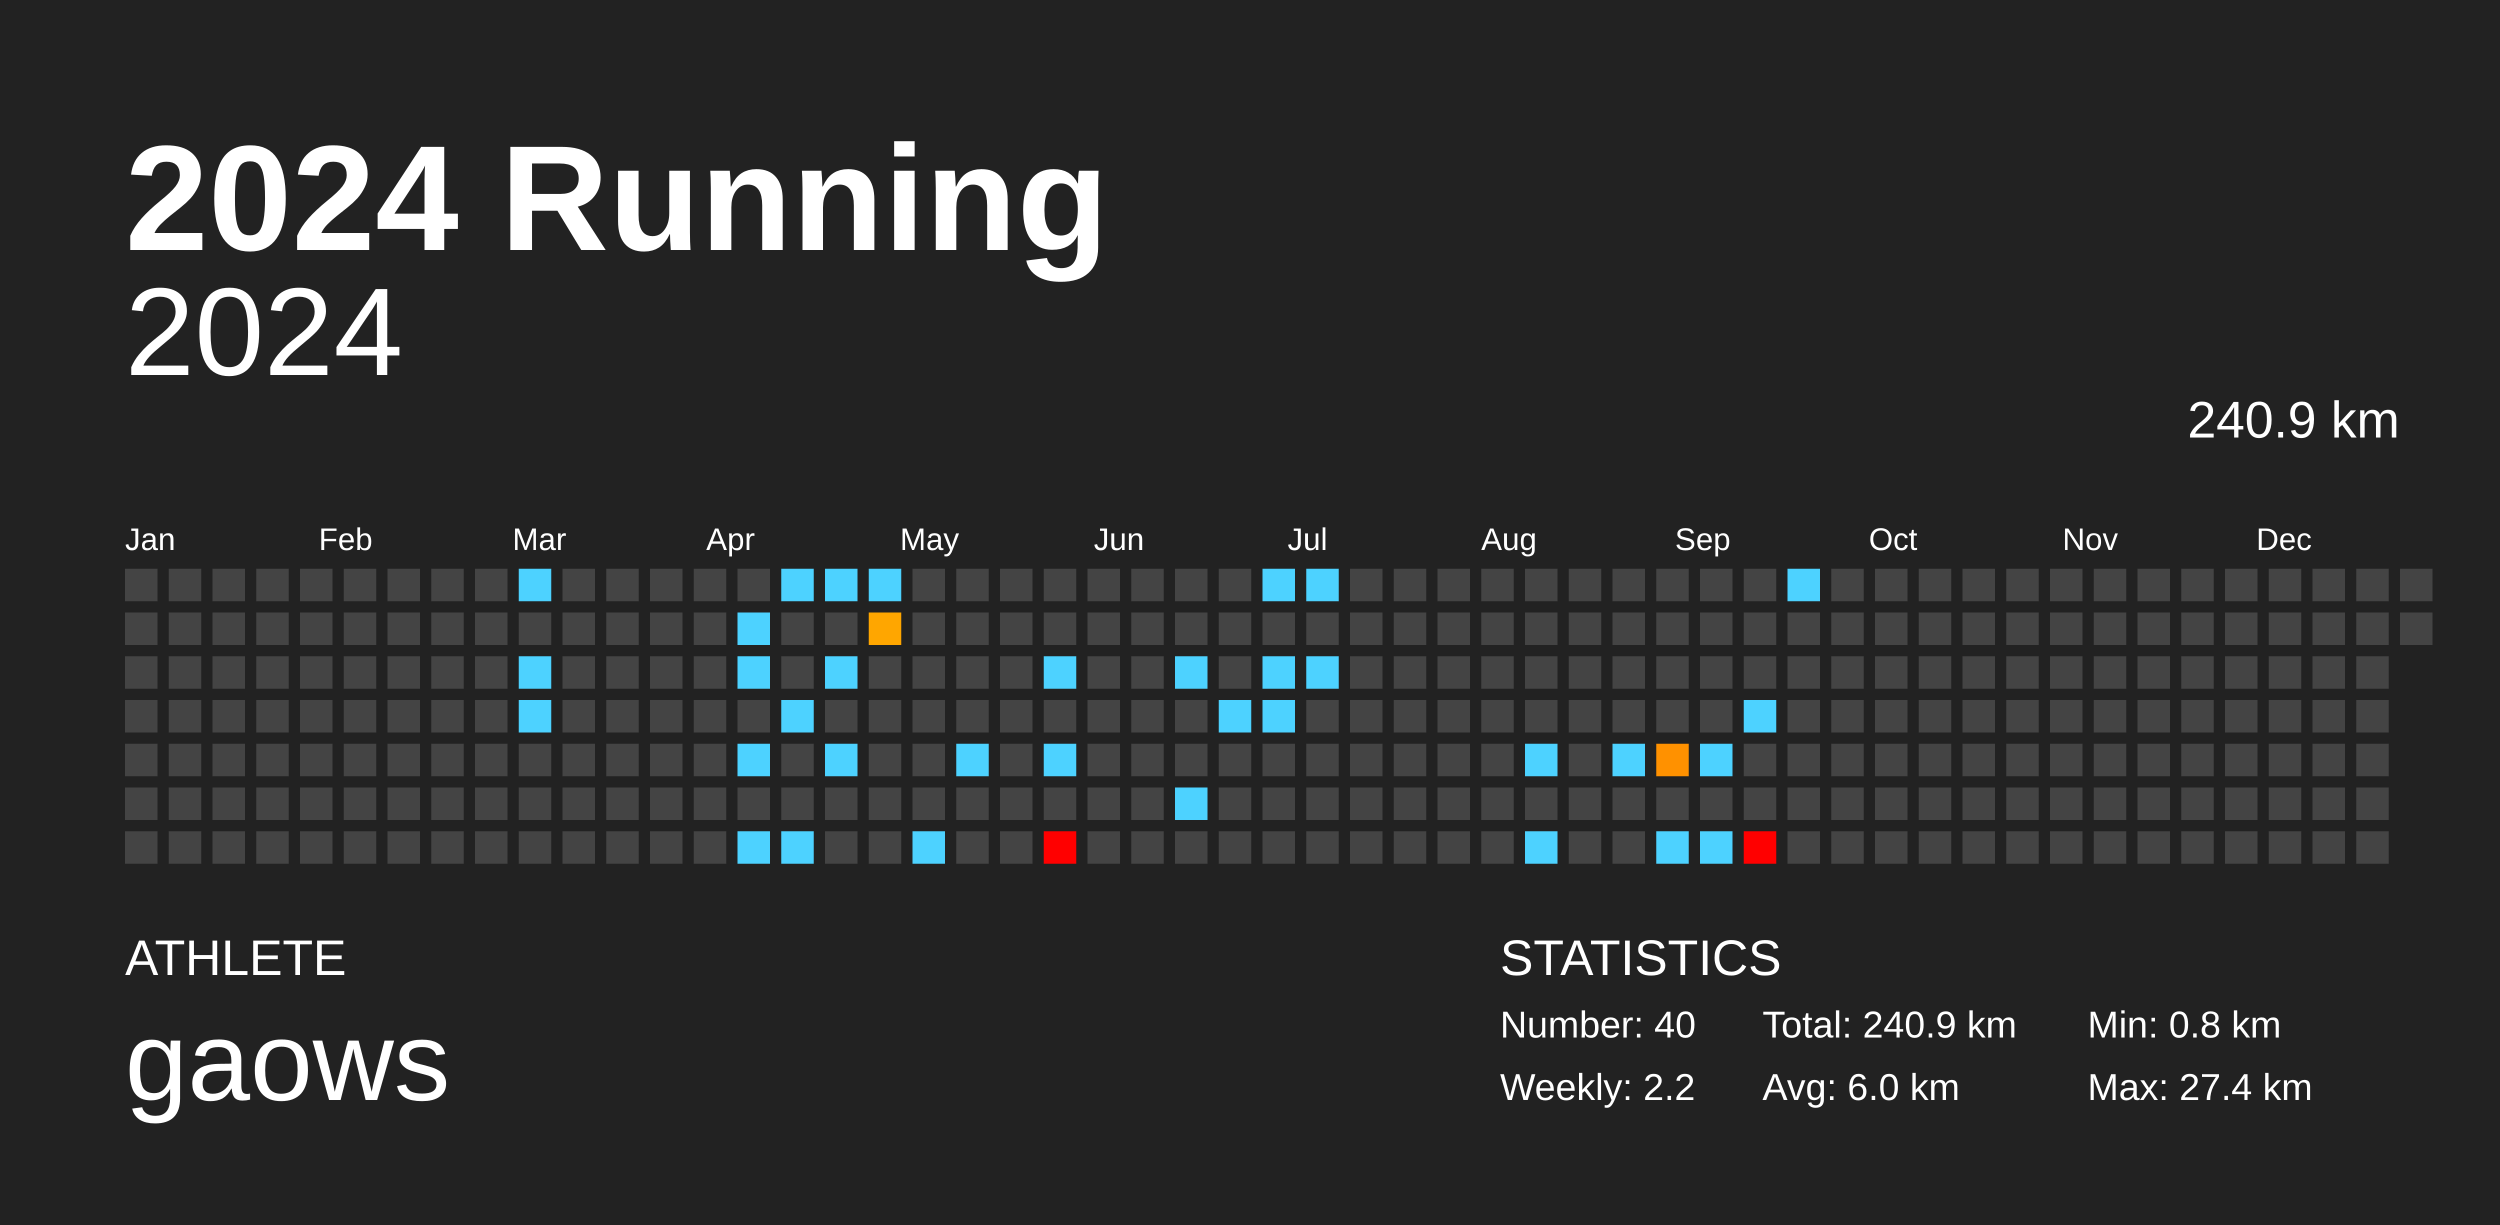
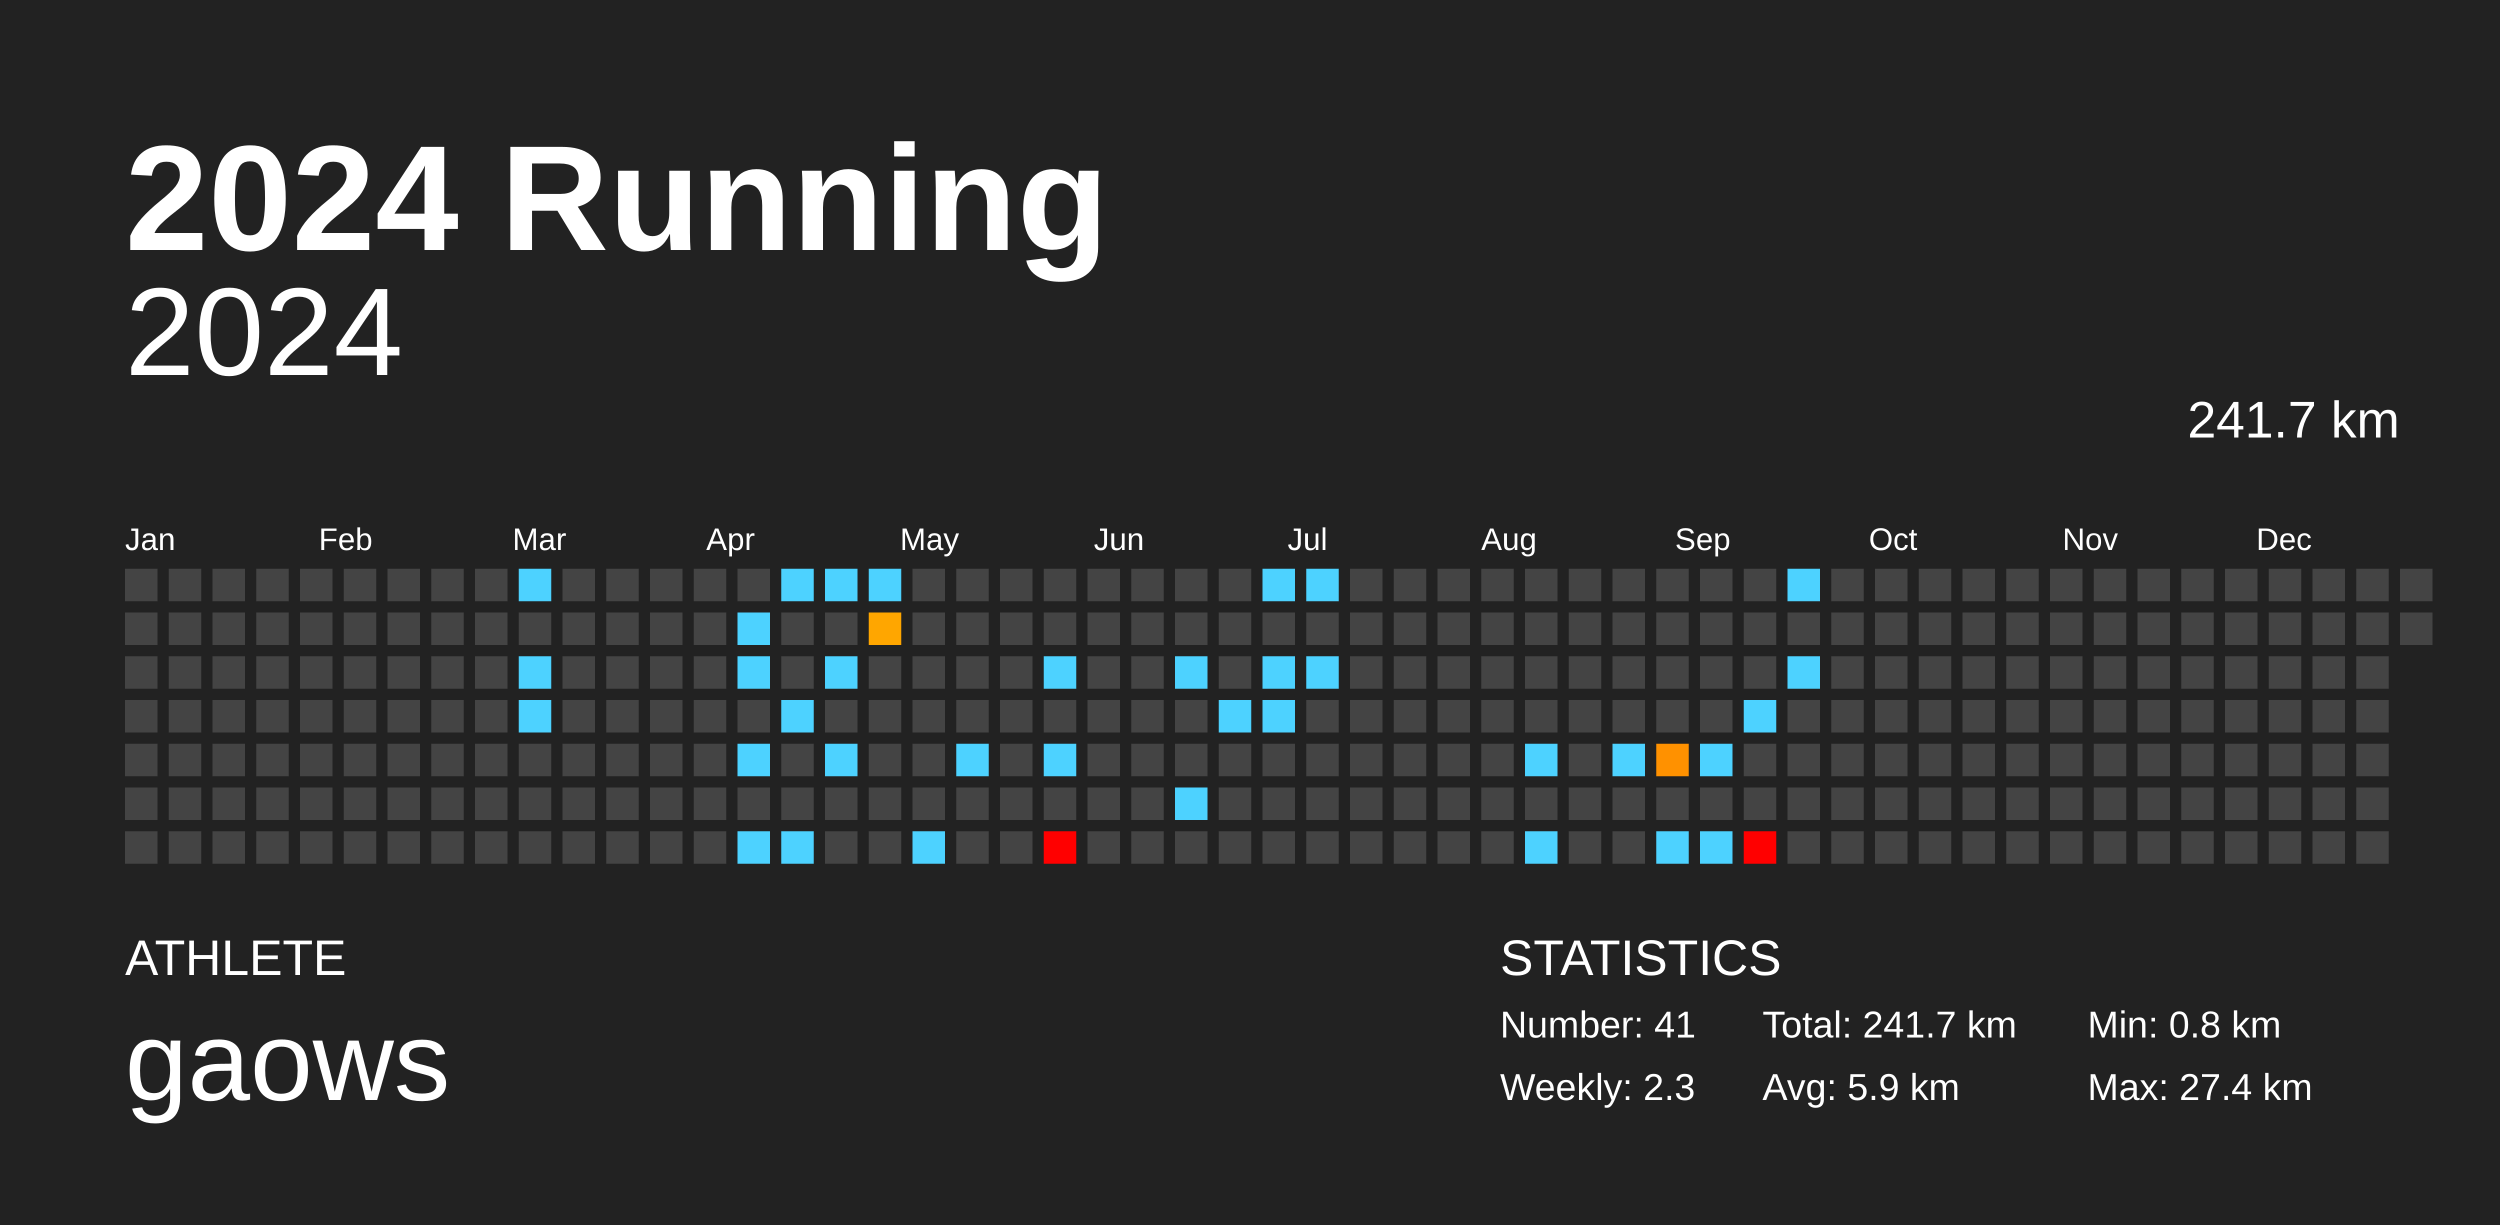
<svg xmlns="http://www.w3.org/2000/svg" baseProfile="full" height="98mm" version="1.1" viewBox="0,0,200,98" width="200mm">
  <defs />
  <rect fill="#222222" height="98" width="200" x="0" y="0" />
  <text fill="#FFFFFF" style="font-size:12px; font-family:Arial; font-weight:bold;" x="10" y="20">2024 Running</text>
  <text fill="#FFFFFF" style="font-size:4px; font-family:Arial" x="10" y="78">ATHLETE</text>
  <text fill="#FFFFFF" style="font-size:9px; font-family:Arial" x="10" y="88">gaows</text>
  <text fill="#FFFFFF" style="font-size:4px; font-family:Arial" x="120" y="78">STATISTICS</text>
-   <text fill="#FFFFFF" style="font-size:3px; font-family:Arial" x="120" y="83">Number: 40</text>
-   <text fill="#FFFFFF" style="font-size:3px; font-family:Arial" x="120" y="88">Weekly: 2.2</text>
-   <text fill="#FFFFFF" style="font-size:3px; font-family:Arial" x="141" y="83">Total: 240.9 km</text>
-   <text fill="#FFFFFF" style="font-size:3px; font-family:Arial" x="141" y="88">Avg: 6.0 km</text>
+   <text fill="#FFFFFF" style="font-size:3px; font-family:Arial" x="120" y="83">Number: 41</text>
+   <text fill="#FFFFFF" style="font-size:3px; font-family:Arial" x="120" y="88">Weekly: 2.3</text>
+   <text fill="#FFFFFF" style="font-size:3px; font-family:Arial" x="141" y="83">Total: 241.7 km</text>
+   <text fill="#FFFFFF" style="font-size:3px; font-family:Arial" x="141" y="88">Avg: 5.9 km</text>
  <text fill="#FFFFFF" style="font-size:3px; font-family:Arial" x="167" y="83">Min: 0.8 km</text>
  <text fill="#FFFFFF" style="font-size:3px; font-family:Arial" x="167" y="88">Max: 27.4 km</text>
  <text alignment-baseline="hanging" fill="#FFFFFF" style="font-size:10.0px; font-family:Arial;" x="10" y="30">2024</text>
-   <text alignment-baseline="hanging" fill="#FFFFFF" style="font-size:4.125px; font-family:Arial;" x="175" y="35">240.9 km</text>
+   <text alignment-baseline="hanging" fill="#FFFFFF" style="font-size:4.125px; font-family:Arial;" x="175" y="35">241.7 km</text>
  <text fill="#FFFFFF" style="font-size:2.5px; font-family:Arial" x="10.0" y="44">Jan</text>
  <text fill="#FFFFFF" style="font-size:2.5px; font-family:Arial" x="25.5" y="44">Feb</text>
  <text fill="#FFFFFF" style="font-size:2.5px; font-family:Arial" x="41.0" y="44">Mar</text>
  <text fill="#FFFFFF" style="font-size:2.5px; font-family:Arial" x="56.5" y="44">Apr</text>
  <text fill="#FFFFFF" style="font-size:2.5px; font-family:Arial" x="72.0" y="44">May</text>
  <text fill="#FFFFFF" style="font-size:2.5px; font-family:Arial" x="87.5" y="44">Jun</text>
  <text fill="#FFFFFF" style="font-size:2.5px; font-family:Arial" x="103.0" y="44">Jul</text>
  <text fill="#FFFFFF" style="font-size:2.5px; font-family:Arial" x="118.5" y="44">Aug</text>
  <text fill="#FFFFFF" style="font-size:2.5px; font-family:Arial" x="134.0" y="44">Sep</text>
  <text fill="#FFFFFF" style="font-size:2.5px; font-family:Arial" x="149.5" y="44">Oct</text>
  <text fill="#FFFFFF" style="font-size:2.5px; font-family:Arial" x="165.0" y="44">Nov</text>
  <text fill="#FFFFFF" style="font-size:2.5px; font-family:Arial" x="180.5" y="44">Dec</text>
  <rect fill="#444444" height="2.6" width="2.6" x="10.0" y="45.5" />
  <rect fill="#444444" height="2.6" width="2.6" x="10.0" y="49.0" />
  <rect fill="#444444" height="2.6" width="2.6" x="10.0" y="52.5" />
  <rect fill="#444444" height="2.6" width="2.6" x="10.0" y="56.0" />
  <rect fill="#444444" height="2.6" width="2.6" x="10.0" y="59.5" />
  <rect fill="#444444" height="2.6" width="2.6" x="10.0" y="63.0" />
  <rect fill="#444444" height="2.6" width="2.6" x="10.0" y="66.5" />
  <rect fill="#444444" height="2.6" width="2.6" x="13.5" y="45.5" />
  <rect fill="#444444" height="2.6" width="2.6" x="13.5" y="49.0" />
  <rect fill="#444444" height="2.6" width="2.6" x="13.5" y="52.5" />
  <rect fill="#444444" height="2.6" width="2.6" x="13.5" y="56.0" />
  <rect fill="#444444" height="2.6" width="2.6" x="13.5" y="59.5" />
  <rect fill="#444444" height="2.6" width="2.6" x="13.5" y="63.0" />
  <rect fill="#444444" height="2.6" width="2.6" x="13.5" y="66.5" />
  <rect fill="#444444" height="2.6" width="2.6" x="17.0" y="45.5" />
  <rect fill="#444444" height="2.6" width="2.6" x="17.0" y="49.0" />
  <rect fill="#444444" height="2.6" width="2.6" x="17.0" y="52.5" />
  <rect fill="#444444" height="2.6" width="2.6" x="17.0" y="56.0" />
  <rect fill="#444444" height="2.6" width="2.6" x="17.0" y="59.5" />
  <rect fill="#444444" height="2.6" width="2.6" x="17.0" y="63.0" />
  <rect fill="#444444" height="2.6" width="2.6" x="17.0" y="66.5" />
  <rect fill="#444444" height="2.6" width="2.6" x="20.5" y="45.5" />
  <rect fill="#444444" height="2.6" width="2.6" x="20.5" y="49.0" />
  <rect fill="#444444" height="2.6" width="2.6" x="20.5" y="52.5" />
  <rect fill="#444444" height="2.6" width="2.6" x="20.5" y="56.0" />
  <rect fill="#444444" height="2.6" width="2.6" x="20.5" y="59.5" />
  <rect fill="#444444" height="2.6" width="2.6" x="20.5" y="63.0" />
  <rect fill="#444444" height="2.6" width="2.6" x="20.5" y="66.5" />
  <rect fill="#444444" height="2.6" width="2.6" x="24.0" y="45.5" />
  <rect fill="#444444" height="2.6" width="2.6" x="24.0" y="49.0" />
  <rect fill="#444444" height="2.6" width="2.6" x="24.0" y="52.5" />
  <rect fill="#444444" height="2.6" width="2.6" x="24.0" y="56.0" />
  <rect fill="#444444" height="2.6" width="2.6" x="24.0" y="59.5" />
  <rect fill="#444444" height="2.6" width="2.6" x="24.0" y="63.0" />
  <rect fill="#444444" height="2.6" width="2.6" x="24.0" y="66.5" />
  <rect fill="#444444" height="2.6" width="2.6" x="27.5" y="45.5" />
  <rect fill="#444444" height="2.6" width="2.6" x="27.5" y="49.0" />
  <rect fill="#444444" height="2.6" width="2.6" x="27.5" y="52.5" />
  <rect fill="#444444" height="2.6" width="2.6" x="27.5" y="56.0" />
  <rect fill="#444444" height="2.6" width="2.6" x="27.5" y="59.5" />
  <rect fill="#444444" height="2.6" width="2.6" x="27.5" y="63.0" />
  <rect fill="#444444" height="2.6" width="2.6" x="27.5" y="66.5" />
  <rect fill="#444444" height="2.6" width="2.6" x="31.0" y="45.5" />
  <rect fill="#444444" height="2.6" width="2.6" x="31.0" y="49.0" />
  <rect fill="#444444" height="2.6" width="2.6" x="31.0" y="52.5" />
  <rect fill="#444444" height="2.6" width="2.6" x="31.0" y="56.0" />
  <rect fill="#444444" height="2.6" width="2.6" x="31.0" y="59.5" />
  <rect fill="#444444" height="2.6" width="2.6" x="31.0" y="63.0" />
  <rect fill="#444444" height="2.6" width="2.6" x="31.0" y="66.5" />
  <rect fill="#444444" height="2.6" width="2.6" x="34.5" y="45.5" />
  <rect fill="#444444" height="2.6" width="2.6" x="34.5" y="49.0" />
  <rect fill="#444444" height="2.6" width="2.6" x="34.5" y="52.5" />
  <rect fill="#444444" height="2.6" width="2.6" x="34.5" y="56.0" />
  <rect fill="#444444" height="2.6" width="2.6" x="34.5" y="59.5" />
  <rect fill="#444444" height="2.6" width="2.6" x="34.5" y="63.0" />
  <rect fill="#444444" height="2.6" width="2.6" x="34.5" y="66.5" />
  <rect fill="#444444" height="2.6" width="2.6" x="38.0" y="45.5" />
  <rect fill="#444444" height="2.6" width="2.6" x="38.0" y="49.0" />
  <rect fill="#444444" height="2.6" width="2.6" x="38.0" y="52.5" />
  <rect fill="#444444" height="2.6" width="2.6" x="38.0" y="56.0" />
  <rect fill="#444444" height="2.6" width="2.6" x="38.0" y="59.5" />
  <rect fill="#444444" height="2.6" width="2.6" x="38.0" y="63.0" />
  <rect fill="#444444" height="2.6" width="2.6" x="38.0" y="66.5" />
  <rect fill="#4dd2ff" height="2.6" width="2.6" x="41.5" y="45.5" />
  <rect fill="#444444" height="2.6" width="2.6" x="41.5" y="49.0" />
  <rect fill="#4dd2ff" height="2.6" width="2.6" x="41.5" y="52.5" />
  <rect fill="#4dd2ff" height="2.6" width="2.6" x="41.5" y="56.0" />
  <rect fill="#444444" height="2.6" width="2.6" x="41.5" y="59.5" />
  <rect fill="#444444" height="2.6" width="2.6" x="41.5" y="63.0" />
  <rect fill="#444444" height="2.6" width="2.6" x="41.5" y="66.5" />
  <rect fill="#444444" height="2.6" width="2.6" x="45.0" y="45.5" />
  <rect fill="#444444" height="2.6" width="2.6" x="45.0" y="49.0" />
  <rect fill="#444444" height="2.6" width="2.6" x="45.0" y="52.5" />
  <rect fill="#444444" height="2.6" width="2.6" x="45.0" y="56.0" />
  <rect fill="#444444" height="2.6" width="2.6" x="45.0" y="59.5" />
  <rect fill="#444444" height="2.6" width="2.6" x="45.0" y="63.0" />
  <rect fill="#444444" height="2.6" width="2.6" x="45.0" y="66.5" />
  <rect fill="#444444" height="2.6" width="2.6" x="48.5" y="45.5" />
  <rect fill="#444444" height="2.6" width="2.6" x="48.5" y="49.0" />
  <rect fill="#444444" height="2.6" width="2.6" x="48.5" y="52.5" />
  <rect fill="#444444" height="2.6" width="2.6" x="48.5" y="56.0" />
  <rect fill="#444444" height="2.6" width="2.6" x="48.5" y="59.5" />
  <rect fill="#444444" height="2.6" width="2.6" x="48.5" y="63.0" />
  <rect fill="#444444" height="2.6" width="2.6" x="48.5" y="66.5" />
  <rect fill="#444444" height="2.6" width="2.6" x="52.0" y="45.5" />
  <rect fill="#444444" height="2.6" width="2.6" x="52.0" y="49.0" />
  <rect fill="#444444" height="2.6" width="2.6" x="52.0" y="52.5" />
  <rect fill="#444444" height="2.6" width="2.6" x="52.0" y="56.0" />
  <rect fill="#444444" height="2.6" width="2.6" x="52.0" y="59.5" />
  <rect fill="#444444" height="2.6" width="2.6" x="52.0" y="63.0" />
  <rect fill="#444444" height="2.6" width="2.6" x="52.0" y="66.5" />
  <rect fill="#444444" height="2.6" width="2.6" x="55.5" y="45.5" />
  <rect fill="#444444" height="2.6" width="2.6" x="55.5" y="49.0" />
  <rect fill="#444444" height="2.6" width="2.6" x="55.5" y="52.5" />
  <rect fill="#444444" height="2.6" width="2.6" x="55.5" y="56.0" />
  <rect fill="#444444" height="2.6" width="2.6" x="55.5" y="59.5" />
  <rect fill="#444444" height="2.6" width="2.6" x="55.5" y="63.0" />
  <rect fill="#444444" height="2.6" width="2.6" x="55.5" y="66.5" />
  <rect fill="#444444" height="2.6" width="2.6" x="59.0" y="45.5" />
  <rect fill="#4dd2ff" height="2.6" width="2.6" x="59.0" y="49.0" />
  <rect fill="#4dd2ff" height="2.6" width="2.6" x="59.0" y="52.5" />
  <rect fill="#444444" height="2.6" width="2.6" x="59.0" y="56.0" />
  <rect fill="#4dd2ff" height="2.6" width="2.6" x="59.0" y="59.5" />
  <rect fill="#444444" height="2.6" width="2.6" x="59.0" y="63.0" />
  <rect fill="#4dd2ff" height="2.6" width="2.6" x="59.0" y="66.5" />
  <rect fill="#4dd2ff" height="2.6" width="2.6" x="62.5" y="45.5" />
  <rect fill="#444444" height="2.6" width="2.6" x="62.5" y="49.0" />
  <rect fill="#444444" height="2.6" width="2.6" x="62.5" y="52.5" />
  <rect fill="#4dd2ff" height="2.6" width="2.6" x="62.5" y="56.0" />
  <rect fill="#444444" height="2.6" width="2.6" x="62.5" y="59.5" />
  <rect fill="#444444" height="2.6" width="2.6" x="62.5" y="63.0" />
  <rect fill="#4dd2ff" height="2.6" width="2.6" x="62.5" y="66.5" />
  <rect fill="#4dd2ff" height="2.6" width="2.6" x="66.0" y="45.5" />
  <rect fill="#444444" height="2.6" width="2.6" x="66.0" y="49.0" />
  <rect fill="#4dd2ff" height="2.6" width="2.6" x="66.0" y="52.5" />
  <rect fill="#444444" height="2.6" width="2.6" x="66.0" y="56.0" />
  <rect fill="#4dd2ff" height="2.6" width="2.6" x="66.0" y="59.5" />
  <rect fill="#444444" height="2.6" width="2.6" x="66.0" y="63.0" />
  <rect fill="#444444" height="2.6" width="2.6" x="66.0" y="66.5" />
  <rect fill="#4dd2ff" height="2.6" width="2.6" x="69.5" y="45.5" />
  <rect fill="#ffa600" height="2.6" width="2.6" x="69.5" y="49.0" />
  <rect fill="#444444" height="2.6" width="2.6" x="69.5" y="52.5" />
  <rect fill="#444444" height="2.6" width="2.6" x="69.5" y="56.0" />
  <rect fill="#444444" height="2.6" width="2.6" x="69.5" y="59.5" />
  <rect fill="#444444" height="2.6" width="2.6" x="69.5" y="63.0" />
  <rect fill="#444444" height="2.6" width="2.6" x="69.5" y="66.5" />
  <rect fill="#444444" height="2.6" width="2.6" x="73.0" y="45.5" />
  <rect fill="#444444" height="2.6" width="2.6" x="73.0" y="49.0" />
  <rect fill="#444444" height="2.6" width="2.6" x="73.0" y="52.5" />
  <rect fill="#444444" height="2.6" width="2.6" x="73.0" y="56.0" />
  <rect fill="#444444" height="2.6" width="2.6" x="73.0" y="59.5" />
  <rect fill="#444444" height="2.6" width="2.6" x="73.0" y="63.0" />
  <rect fill="#4dd2ff" height="2.6" width="2.6" x="73.0" y="66.5" />
  <rect fill="#444444" height="2.6" width="2.6" x="76.5" y="45.5" />
  <rect fill="#444444" height="2.6" width="2.6" x="76.5" y="49.0" />
  <rect fill="#444444" height="2.6" width="2.6" x="76.5" y="52.5" />
  <rect fill="#444444" height="2.6" width="2.6" x="76.5" y="56.0" />
  <rect fill="#4dd2ff" height="2.6" width="2.6" x="76.5" y="59.5" />
  <rect fill="#444444" height="2.6" width="2.6" x="76.5" y="63.0" />
  <rect fill="#444444" height="2.6" width="2.6" x="76.5" y="66.5" />
  <rect fill="#444444" height="2.6" width="2.6" x="80.0" y="45.5" />
  <rect fill="#444444" height="2.6" width="2.6" x="80.0" y="49.0" />
  <rect fill="#444444" height="2.6" width="2.6" x="80.0" y="52.5" />
  <rect fill="#444444" height="2.6" width="2.6" x="80.0" y="56.0" />
  <rect fill="#444444" height="2.6" width="2.6" x="80.0" y="59.5" />
  <rect fill="#444444" height="2.6" width="2.6" x="80.0" y="63.0" />
  <rect fill="#444444" height="2.6" width="2.6" x="80.0" y="66.5" />
  <rect fill="#444444" height="2.6" width="2.6" x="83.5" y="45.5" />
  <rect fill="#444444" height="2.6" width="2.6" x="83.5" y="49.0" />
  <rect fill="#4dd2ff" height="2.6" width="2.6" x="83.5" y="52.5" />
  <rect fill="#444444" height="2.6" width="2.6" x="83.5" y="56.0" />
  <rect fill="#4dd2ff" height="2.6" width="2.6" x="83.5" y="59.5" />
  <rect fill="#444444" height="2.6" width="2.6" x="83.5" y="63.0" />
  <rect fill="red" height="2.6" width="2.6" x="83.5" y="66.5" />
  <rect fill="#444444" height="2.6" width="2.6" x="87.0" y="45.5" />
  <rect fill="#444444" height="2.6" width="2.6" x="87.0" y="49.0" />
  <rect fill="#444444" height="2.6" width="2.6" x="87.0" y="52.5" />
  <rect fill="#444444" height="2.6" width="2.6" x="87.0" y="56.0" />
  <rect fill="#444444" height="2.6" width="2.6" x="87.0" y="59.5" />
  <rect fill="#444444" height="2.6" width="2.6" x="87.0" y="63.0" />
  <rect fill="#444444" height="2.6" width="2.6" x="87.0" y="66.5" />
  <rect fill="#444444" height="2.6" width="2.6" x="90.5" y="45.5" />
  <rect fill="#444444" height="2.6" width="2.6" x="90.5" y="49.0" />
  <rect fill="#444444" height="2.6" width="2.6" x="90.5" y="52.5" />
  <rect fill="#444444" height="2.6" width="2.6" x="90.5" y="56.0" />
  <rect fill="#444444" height="2.6" width="2.6" x="90.5" y="59.5" />
  <rect fill="#444444" height="2.6" width="2.6" x="90.5" y="63.0" />
  <rect fill="#444444" height="2.6" width="2.6" x="90.5" y="66.5" />
  <rect fill="#444444" height="2.6" width="2.6" x="94.0" y="45.5" />
  <rect fill="#444444" height="2.6" width="2.6" x="94.0" y="49.0" />
  <rect fill="#4dd2ff" height="2.6" width="2.6" x="94.0" y="52.5" />
  <rect fill="#444444" height="2.6" width="2.6" x="94.0" y="56.0" />
  <rect fill="#444444" height="2.6" width="2.6" x="94.0" y="59.5" />
  <rect fill="#4dd2ff" height="2.6" width="2.6" x="94.0" y="63.0" />
  <rect fill="#444444" height="2.6" width="2.6" x="94.0" y="66.5" />
  <rect fill="#444444" height="2.6" width="2.6" x="97.5" y="45.5" />
  <rect fill="#444444" height="2.6" width="2.6" x="97.5" y="49.0" />
  <rect fill="#444444" height="2.6" width="2.6" x="97.5" y="52.5" />
  <rect fill="#4dd2ff" height="2.6" width="2.6" x="97.5" y="56.0" />
  <rect fill="#444444" height="2.6" width="2.6" x="97.5" y="59.5" />
  <rect fill="#444444" height="2.6" width="2.6" x="97.5" y="63.0" />
  <rect fill="#444444" height="2.6" width="2.6" x="97.5" y="66.5" />
  <rect fill="#4dd2ff" height="2.6" width="2.6" x="101.0" y="45.5" />
  <rect fill="#444444" height="2.6" width="2.6" x="101.0" y="49.0" />
  <rect fill="#4dd2ff" height="2.6" width="2.6" x="101.0" y="52.5" />
  <rect fill="#4dd2ff" height="2.6" width="2.6" x="101.0" y="56.0" />
  <rect fill="#444444" height="2.6" width="2.6" x="101.0" y="59.5" />
  <rect fill="#444444" height="2.6" width="2.6" x="101.0" y="63.0" />
  <rect fill="#444444" height="2.6" width="2.6" x="101.0" y="66.5" />
  <rect fill="#4dd2ff" height="2.6" width="2.6" x="104.5" y="45.5" />
  <rect fill="#444444" height="2.6" width="2.6" x="104.5" y="49.0" />
  <rect fill="#4dd2ff" height="2.6" width="2.6" x="104.5" y="52.5" />
  <rect fill="#444444" height="2.6" width="2.6" x="104.5" y="56.0" />
  <rect fill="#444444" height="2.6" width="2.6" x="104.5" y="59.5" />
  <rect fill="#444444" height="2.6" width="2.6" x="104.5" y="63.0" />
  <rect fill="#444444" height="2.6" width="2.6" x="104.5" y="66.5" />
  <rect fill="#444444" height="2.6" width="2.6" x="108.0" y="45.5" />
  <rect fill="#444444" height="2.6" width="2.6" x="108.0" y="49.0" />
  <rect fill="#444444" height="2.6" width="2.6" x="108.0" y="52.5" />
  <rect fill="#444444" height="2.6" width="2.6" x="108.0" y="56.0" />
  <rect fill="#444444" height="2.6" width="2.6" x="108.0" y="59.5" />
  <rect fill="#444444" height="2.6" width="2.6" x="108.0" y="63.0" />
  <rect fill="#444444" height="2.6" width="2.6" x="108.0" y="66.5" />
  <rect fill="#444444" height="2.6" width="2.6" x="111.5" y="45.5" />
  <rect fill="#444444" height="2.6" width="2.6" x="111.5" y="49.0" />
  <rect fill="#444444" height="2.6" width="2.6" x="111.5" y="52.5" />
  <rect fill="#444444" height="2.6" width="2.6" x="111.5" y="56.0" />
  <rect fill="#444444" height="2.6" width="2.6" x="111.5" y="59.5" />
  <rect fill="#444444" height="2.6" width="2.6" x="111.5" y="63.0" />
  <rect fill="#444444" height="2.6" width="2.6" x="111.5" y="66.5" />
  <rect fill="#444444" height="2.6" width="2.6" x="115.0" y="45.5" />
  <rect fill="#444444" height="2.6" width="2.6" x="115.0" y="49.0" />
  <rect fill="#444444" height="2.6" width="2.6" x="115.0" y="52.5" />
  <rect fill="#444444" height="2.6" width="2.6" x="115.0" y="56.0" />
  <rect fill="#444444" height="2.6" width="2.6" x="115.0" y="59.5" />
  <rect fill="#444444" height="2.6" width="2.6" x="115.0" y="63.0" />
  <rect fill="#444444" height="2.6" width="2.6" x="115.0" y="66.5" />
  <rect fill="#444444" height="2.6" width="2.6" x="118.5" y="45.5" />
  <rect fill="#444444" height="2.6" width="2.6" x="118.5" y="49.0" />
  <rect fill="#444444" height="2.6" width="2.6" x="118.5" y="52.5" />
  <rect fill="#444444" height="2.6" width="2.6" x="118.5" y="56.0" />
  <rect fill="#444444" height="2.6" width="2.6" x="118.5" y="59.5" />
  <rect fill="#444444" height="2.6" width="2.6" x="118.5" y="63.0" />
  <rect fill="#444444" height="2.6" width="2.6" x="118.5" y="66.5" />
  <rect fill="#444444" height="2.6" width="2.6" x="122.0" y="45.5" />
  <rect fill="#444444" height="2.6" width="2.6" x="122.0" y="49.0" />
  <rect fill="#444444" height="2.6" width="2.6" x="122.0" y="52.5" />
  <rect fill="#444444" height="2.6" width="2.6" x="122.0" y="56.0" />
  <rect fill="#4dd2ff" height="2.6" width="2.6" x="122.0" y="59.5" />
  <rect fill="#444444" height="2.6" width="2.6" x="122.0" y="63.0" />
  <rect fill="#4dd2ff" height="2.6" width="2.6" x="122.0" y="66.5" />
  <rect fill="#444444" height="2.6" width="2.6" x="125.5" y="45.5" />
  <rect fill="#444444" height="2.6" width="2.6" x="125.5" y="49.0" />
  <rect fill="#444444" height="2.6" width="2.6" x="125.5" y="52.5" />
  <rect fill="#444444" height="2.6" width="2.6" x="125.5" y="56.0" />
  <rect fill="#444444" height="2.6" width="2.6" x="125.5" y="59.5" />
  <rect fill="#444444" height="2.6" width="2.6" x="125.5" y="63.0" />
  <rect fill="#444444" height="2.6" width="2.6" x="125.5" y="66.5" />
  <rect fill="#444444" height="2.6" width="2.6" x="129.0" y="45.5" />
  <rect fill="#444444" height="2.6" width="2.6" x="129.0" y="49.0" />
  <rect fill="#444444" height="2.6" width="2.6" x="129.0" y="52.5" />
  <rect fill="#444444" height="2.6" width="2.6" x="129.0" y="56.0" />
  <rect fill="#4dd2ff" height="2.6" width="2.6" x="129.0" y="59.5" />
  <rect fill="#444444" height="2.6" width="2.6" x="129.0" y="63.0" />
  <rect fill="#444444" height="2.6" width="2.6" x="129.0" y="66.5" />
  <rect fill="#444444" height="2.6" width="2.6" x="132.5" y="45.5" />
  <rect fill="#444444" height="2.6" width="2.6" x="132.5" y="49.0" />
  <rect fill="#444444" height="2.6" width="2.6" x="132.5" y="52.5" />
  <rect fill="#444444" height="2.6" width="2.6" x="132.5" y="56.0" />
  <rect fill="#ff9100" height="2.6" width="2.6" x="132.5" y="59.5" />
  <rect fill="#444444" height="2.6" width="2.6" x="132.5" y="63.0" />
  <rect fill="#4dd2ff" height="2.6" width="2.6" x="132.5" y="66.5" />
  <rect fill="#444444" height="2.6" width="2.6" x="136.0" y="45.5" />
  <rect fill="#444444" height="2.6" width="2.6" x="136.0" y="49.0" />
  <rect fill="#444444" height="2.6" width="2.6" x="136.0" y="52.5" />
  <rect fill="#444444" height="2.6" width="2.6" x="136.0" y="56.0" />
  <rect fill="#4dd2ff" height="2.6" width="2.6" x="136.0" y="59.5" />
  <rect fill="#444444" height="2.6" width="2.6" x="136.0" y="63.0" />
  <rect fill="#4dd2ff" height="2.6" width="2.6" x="136.0" y="66.5" />
  <rect fill="#444444" height="2.6" width="2.6" x="139.5" y="45.5" />
  <rect fill="#444444" height="2.6" width="2.6" x="139.5" y="49.0" />
  <rect fill="#444444" height="2.6" width="2.6" x="139.5" y="52.5" />
  <rect fill="#4dd2ff" height="2.6" width="2.6" x="139.5" y="56.0" />
  <rect fill="#444444" height="2.6" width="2.6" x="139.5" y="59.5" />
  <rect fill="#444444" height="2.6" width="2.6" x="139.5" y="63.0" />
  <rect fill="red" height="2.6" width="2.6" x="139.5" y="66.5" />
  <rect fill="#4dd2ff" height="2.6" width="2.6" x="143.0" y="45.5" />
  <rect fill="#444444" height="2.6" width="2.6" x="143.0" y="49.0" />
-   <rect fill="#444444" height="2.6" width="2.6" x="143.0" y="52.5" />
+   <rect fill="#4dd2ff" height="2.6" width="2.6" x="143.0" y="52.5" />
  <rect fill="#444444" height="2.6" width="2.6" x="143.0" y="56.0" />
  <rect fill="#444444" height="2.6" width="2.6" x="143.0" y="59.5" />
  <rect fill="#444444" height="2.6" width="2.6" x="143.0" y="63.0" />
  <rect fill="#444444" height="2.6" width="2.6" x="143.0" y="66.5" />
  <rect fill="#444444" height="2.6" width="2.6" x="146.5" y="45.5" />
  <rect fill="#444444" height="2.6" width="2.6" x="146.5" y="49.0" />
  <rect fill="#444444" height="2.6" width="2.6" x="146.5" y="52.5" />
  <rect fill="#444444" height="2.6" width="2.6" x="146.5" y="56.0" />
  <rect fill="#444444" height="2.6" width="2.6" x="146.5" y="59.5" />
  <rect fill="#444444" height="2.6" width="2.6" x="146.5" y="63.0" />
  <rect fill="#444444" height="2.6" width="2.6" x="146.5" y="66.5" />
  <rect fill="#444444" height="2.6" width="2.6" x="150.0" y="45.5" />
  <rect fill="#444444" height="2.6" width="2.6" x="150.0" y="49.0" />
  <rect fill="#444444" height="2.6" width="2.6" x="150.0" y="52.5" />
  <rect fill="#444444" height="2.6" width="2.6" x="150.0" y="56.0" />
  <rect fill="#444444" height="2.6" width="2.6" x="150.0" y="59.5" />
  <rect fill="#444444" height="2.6" width="2.6" x="150.0" y="63.0" />
  <rect fill="#444444" height="2.6" width="2.6" x="150.0" y="66.5" />
  <rect fill="#444444" height="2.6" width="2.6" x="153.5" y="45.5" />
  <rect fill="#444444" height="2.6" width="2.6" x="153.5" y="49.0" />
  <rect fill="#444444" height="2.6" width="2.6" x="153.5" y="52.5" />
  <rect fill="#444444" height="2.6" width="2.6" x="153.5" y="56.0" />
  <rect fill="#444444" height="2.6" width="2.6" x="153.5" y="59.5" />
  <rect fill="#444444" height="2.6" width="2.6" x="153.5" y="63.0" />
  <rect fill="#444444" height="2.6" width="2.6" x="153.5" y="66.5" />
  <rect fill="#444444" height="2.6" width="2.6" x="157.0" y="45.5" />
  <rect fill="#444444" height="2.6" width="2.6" x="157.0" y="49.0" />
  <rect fill="#444444" height="2.6" width="2.6" x="157.0" y="52.5" />
  <rect fill="#444444" height="2.6" width="2.6" x="157.0" y="56.0" />
  <rect fill="#444444" height="2.6" width="2.6" x="157.0" y="59.5" />
  <rect fill="#444444" height="2.6" width="2.6" x="157.0" y="63.0" />
  <rect fill="#444444" height="2.6" width="2.6" x="157.0" y="66.5" />
  <rect fill="#444444" height="2.6" width="2.6" x="160.5" y="45.5" />
  <rect fill="#444444" height="2.6" width="2.6" x="160.5" y="49.0" />
  <rect fill="#444444" height="2.6" width="2.6" x="160.5" y="52.5" />
  <rect fill="#444444" height="2.6" width="2.6" x="160.5" y="56.0" />
  <rect fill="#444444" height="2.6" width="2.6" x="160.5" y="59.5" />
  <rect fill="#444444" height="2.6" width="2.6" x="160.5" y="63.0" />
  <rect fill="#444444" height="2.6" width="2.6" x="160.5" y="66.5" />
  <rect fill="#444444" height="2.6" width="2.6" x="164.0" y="45.5" />
  <rect fill="#444444" height="2.6" width="2.6" x="164.0" y="49.0" />
  <rect fill="#444444" height="2.6" width="2.6" x="164.0" y="52.5" />
  <rect fill="#444444" height="2.6" width="2.6" x="164.0" y="56.0" />
  <rect fill="#444444" height="2.6" width="2.6" x="164.0" y="59.5" />
  <rect fill="#444444" height="2.6" width="2.6" x="164.0" y="63.0" />
  <rect fill="#444444" height="2.6" width="2.6" x="164.0" y="66.5" />
  <rect fill="#444444" height="2.6" width="2.6" x="167.5" y="45.5" />
  <rect fill="#444444" height="2.6" width="2.6" x="167.5" y="49.0" />
  <rect fill="#444444" height="2.6" width="2.6" x="167.5" y="52.5" />
  <rect fill="#444444" height="2.6" width="2.6" x="167.5" y="56.0" />
  <rect fill="#444444" height="2.6" width="2.6" x="167.5" y="59.5" />
  <rect fill="#444444" height="2.6" width="2.6" x="167.5" y="63.0" />
  <rect fill="#444444" height="2.6" width="2.6" x="167.5" y="66.5" />
  <rect fill="#444444" height="2.6" width="2.6" x="171.0" y="45.5" />
  <rect fill="#444444" height="2.6" width="2.6" x="171.0" y="49.0" />
  <rect fill="#444444" height="2.6" width="2.6" x="171.0" y="52.5" />
  <rect fill="#444444" height="2.6" width="2.6" x="171.0" y="56.0" />
  <rect fill="#444444" height="2.6" width="2.6" x="171.0" y="59.5" />
  <rect fill="#444444" height="2.6" width="2.6" x="171.0" y="63.0" />
  <rect fill="#444444" height="2.6" width="2.6" x="171.0" y="66.5" />
  <rect fill="#444444" height="2.6" width="2.6" x="174.5" y="45.5" />
  <rect fill="#444444" height="2.6" width="2.6" x="174.5" y="49.0" />
  <rect fill="#444444" height="2.6" width="2.6" x="174.5" y="52.5" />
  <rect fill="#444444" height="2.6" width="2.6" x="174.5" y="56.0" />
  <rect fill="#444444" height="2.6" width="2.6" x="174.5" y="59.5" />
  <rect fill="#444444" height="2.6" width="2.6" x="174.5" y="63.0" />
  <rect fill="#444444" height="2.6" width="2.6" x="174.5" y="66.5" />
  <rect fill="#444444" height="2.6" width="2.6" x="178.0" y="45.5" />
  <rect fill="#444444" height="2.6" width="2.6" x="178.0" y="49.0" />
  <rect fill="#444444" height="2.6" width="2.6" x="178.0" y="52.5" />
  <rect fill="#444444" height="2.6" width="2.6" x="178.0" y="56.0" />
  <rect fill="#444444" height="2.6" width="2.6" x="178.0" y="59.5" />
  <rect fill="#444444" height="2.6" width="2.6" x="178.0" y="63.0" />
  <rect fill="#444444" height="2.6" width="2.6" x="178.0" y="66.5" />
  <rect fill="#444444" height="2.6" width="2.6" x="181.5" y="45.5" />
  <rect fill="#444444" height="2.6" width="2.6" x="181.5" y="49.0" />
  <rect fill="#444444" height="2.6" width="2.6" x="181.5" y="52.5" />
  <rect fill="#444444" height="2.6" width="2.6" x="181.5" y="56.0" />
  <rect fill="#444444" height="2.6" width="2.6" x="181.5" y="59.5" />
  <rect fill="#444444" height="2.6" width="2.6" x="181.5" y="63.0" />
  <rect fill="#444444" height="2.6" width="2.6" x="181.5" y="66.5" />
  <rect fill="#444444" height="2.6" width="2.6" x="185.0" y="45.5" />
  <rect fill="#444444" height="2.6" width="2.6" x="185.0" y="49.0" />
  <rect fill="#444444" height="2.6" width="2.6" x="185.0" y="52.5" />
  <rect fill="#444444" height="2.6" width="2.6" x="185.0" y="56.0" />
  <rect fill="#444444" height="2.6" width="2.6" x="185.0" y="59.5" />
  <rect fill="#444444" height="2.6" width="2.6" x="185.0" y="63.0" />
  <rect fill="#444444" height="2.6" width="2.6" x="185.0" y="66.5" />
  <rect fill="#444444" height="2.6" width="2.6" x="188.5" y="45.5" />
  <rect fill="#444444" height="2.6" width="2.6" x="188.5" y="49.0" />
  <rect fill="#444444" height="2.6" width="2.6" x="188.5" y="52.5" />
  <rect fill="#444444" height="2.6" width="2.6" x="188.5" y="56.0" />
  <rect fill="#444444" height="2.6" width="2.6" x="188.5" y="59.5" />
  <rect fill="#444444" height="2.6" width="2.6" x="188.5" y="63.0" />
  <rect fill="#444444" height="2.6" width="2.6" x="188.5" y="66.5" />
  <rect fill="#444444" height="2.6" width="2.6" x="192.0" y="45.5" />
  <rect fill="#444444" height="2.6" width="2.6" x="192.0" y="49.0" />
</svg>
